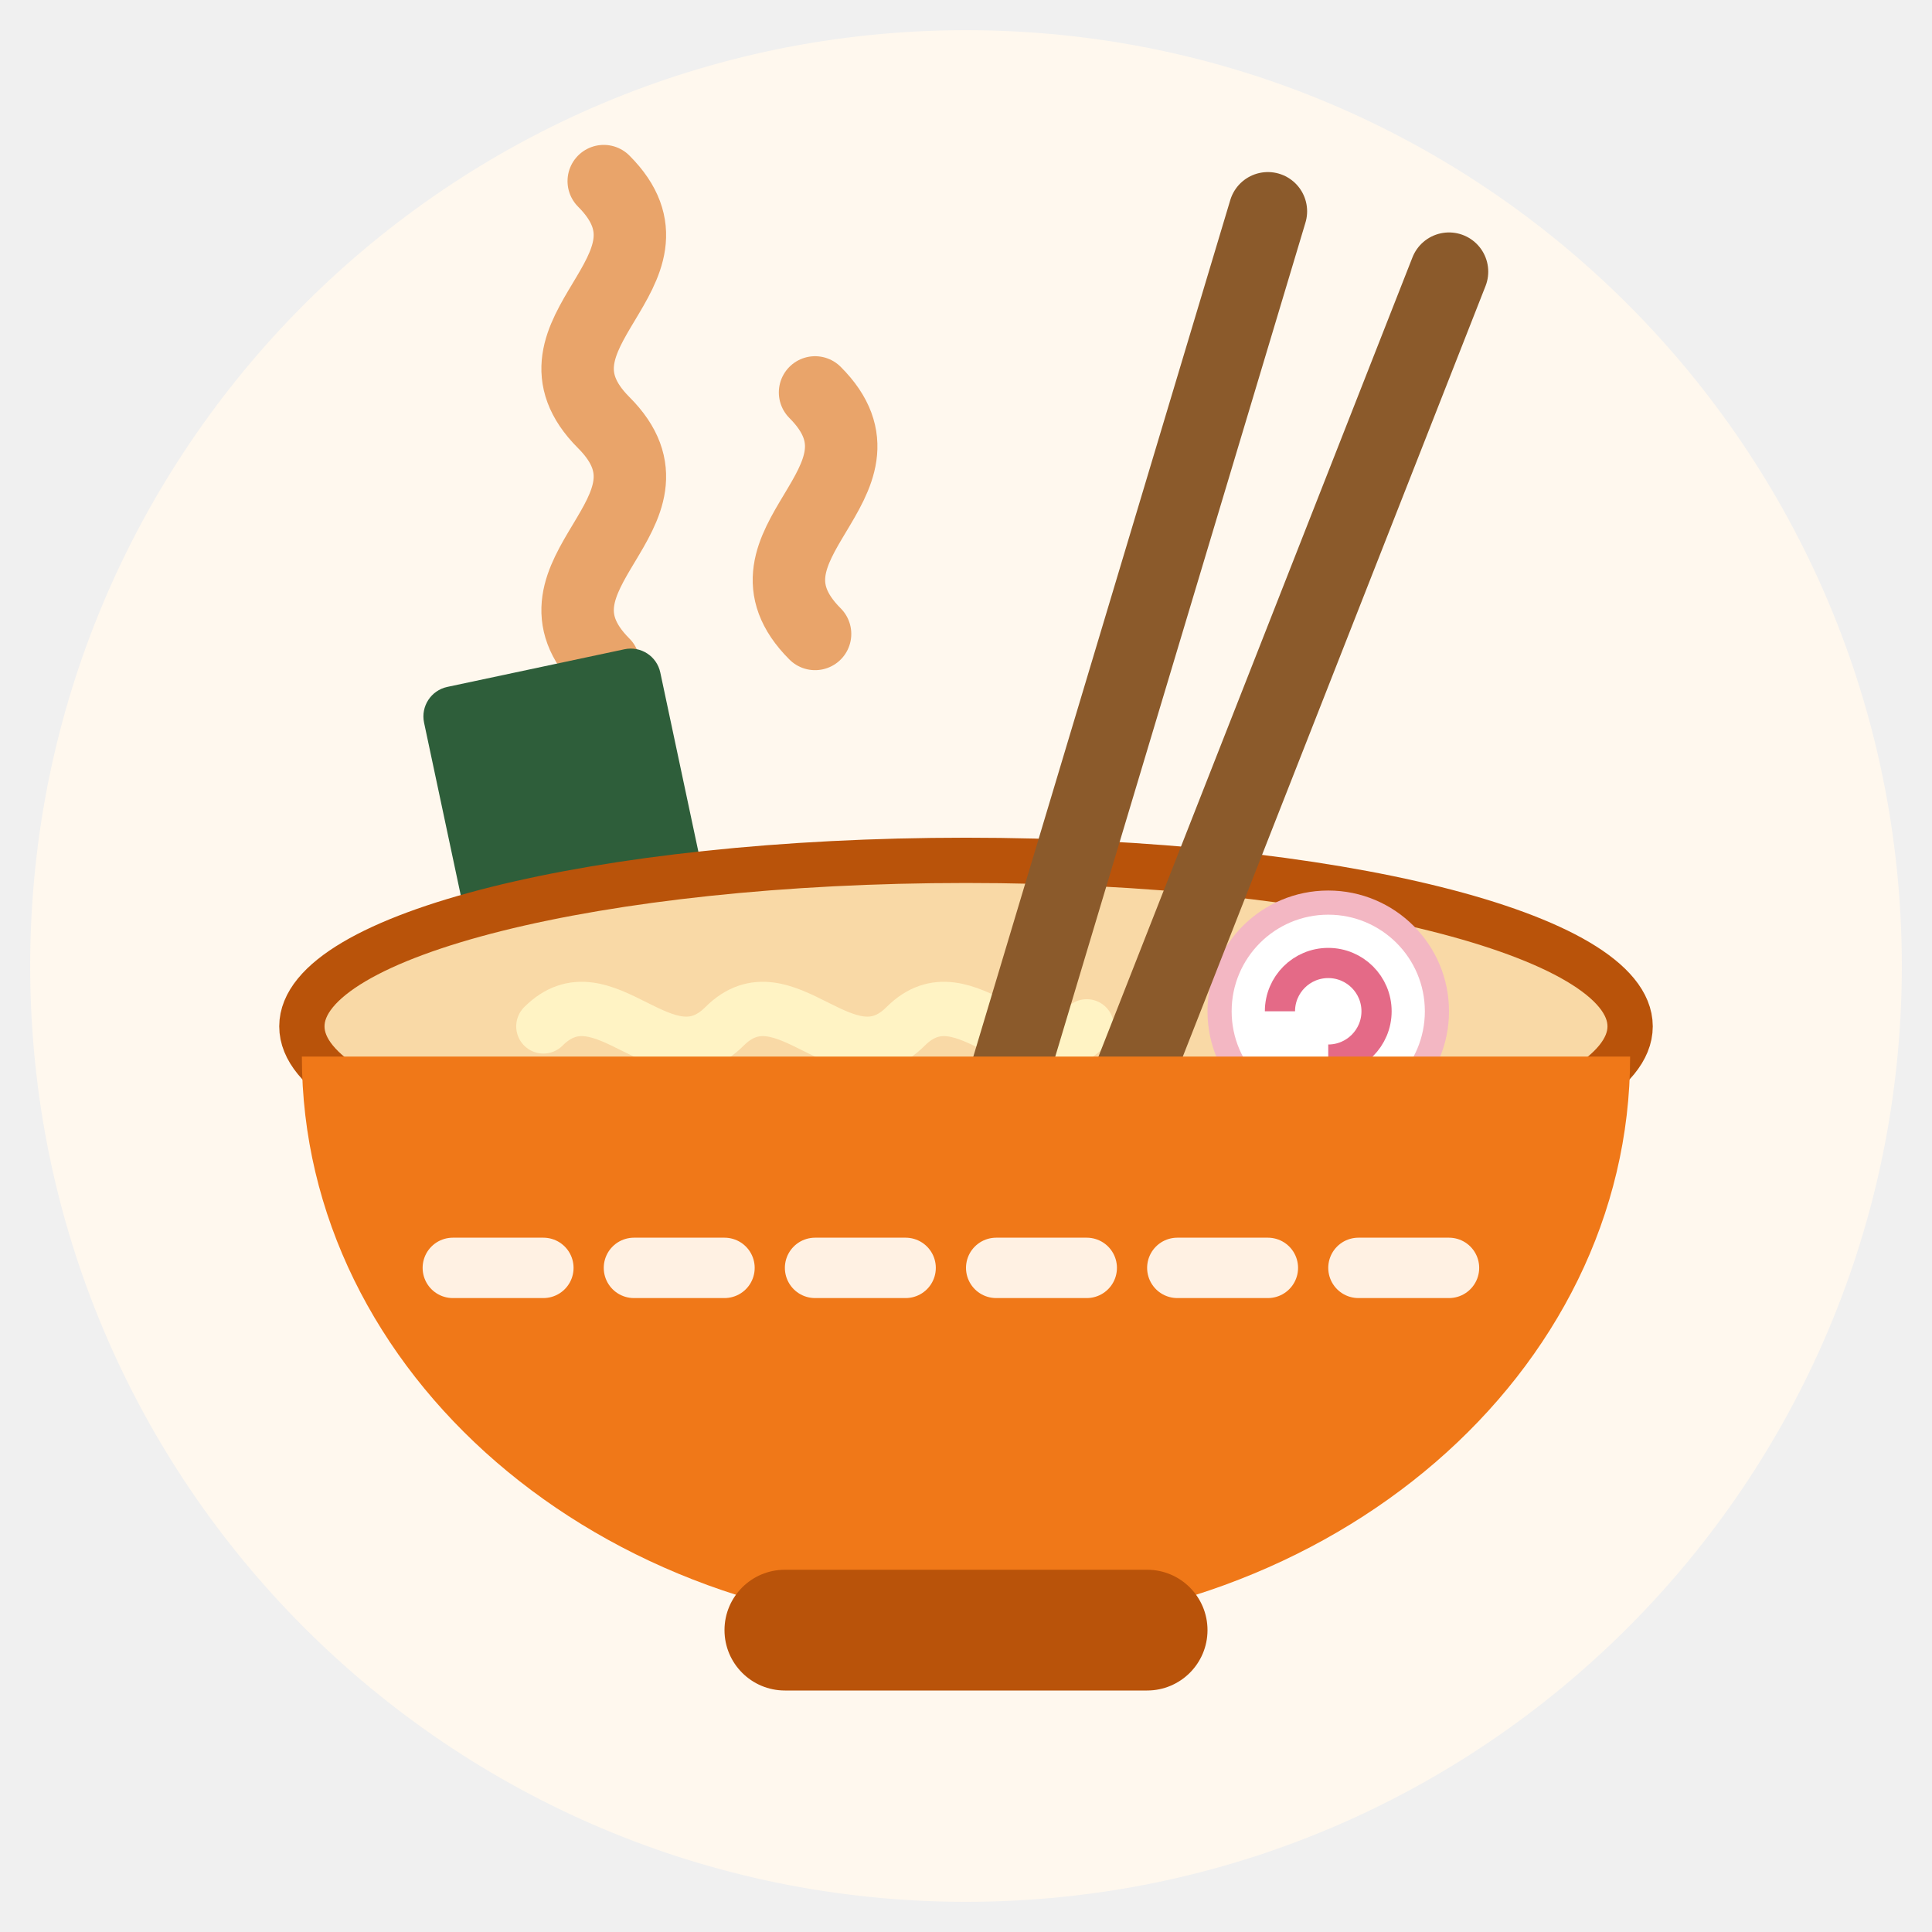
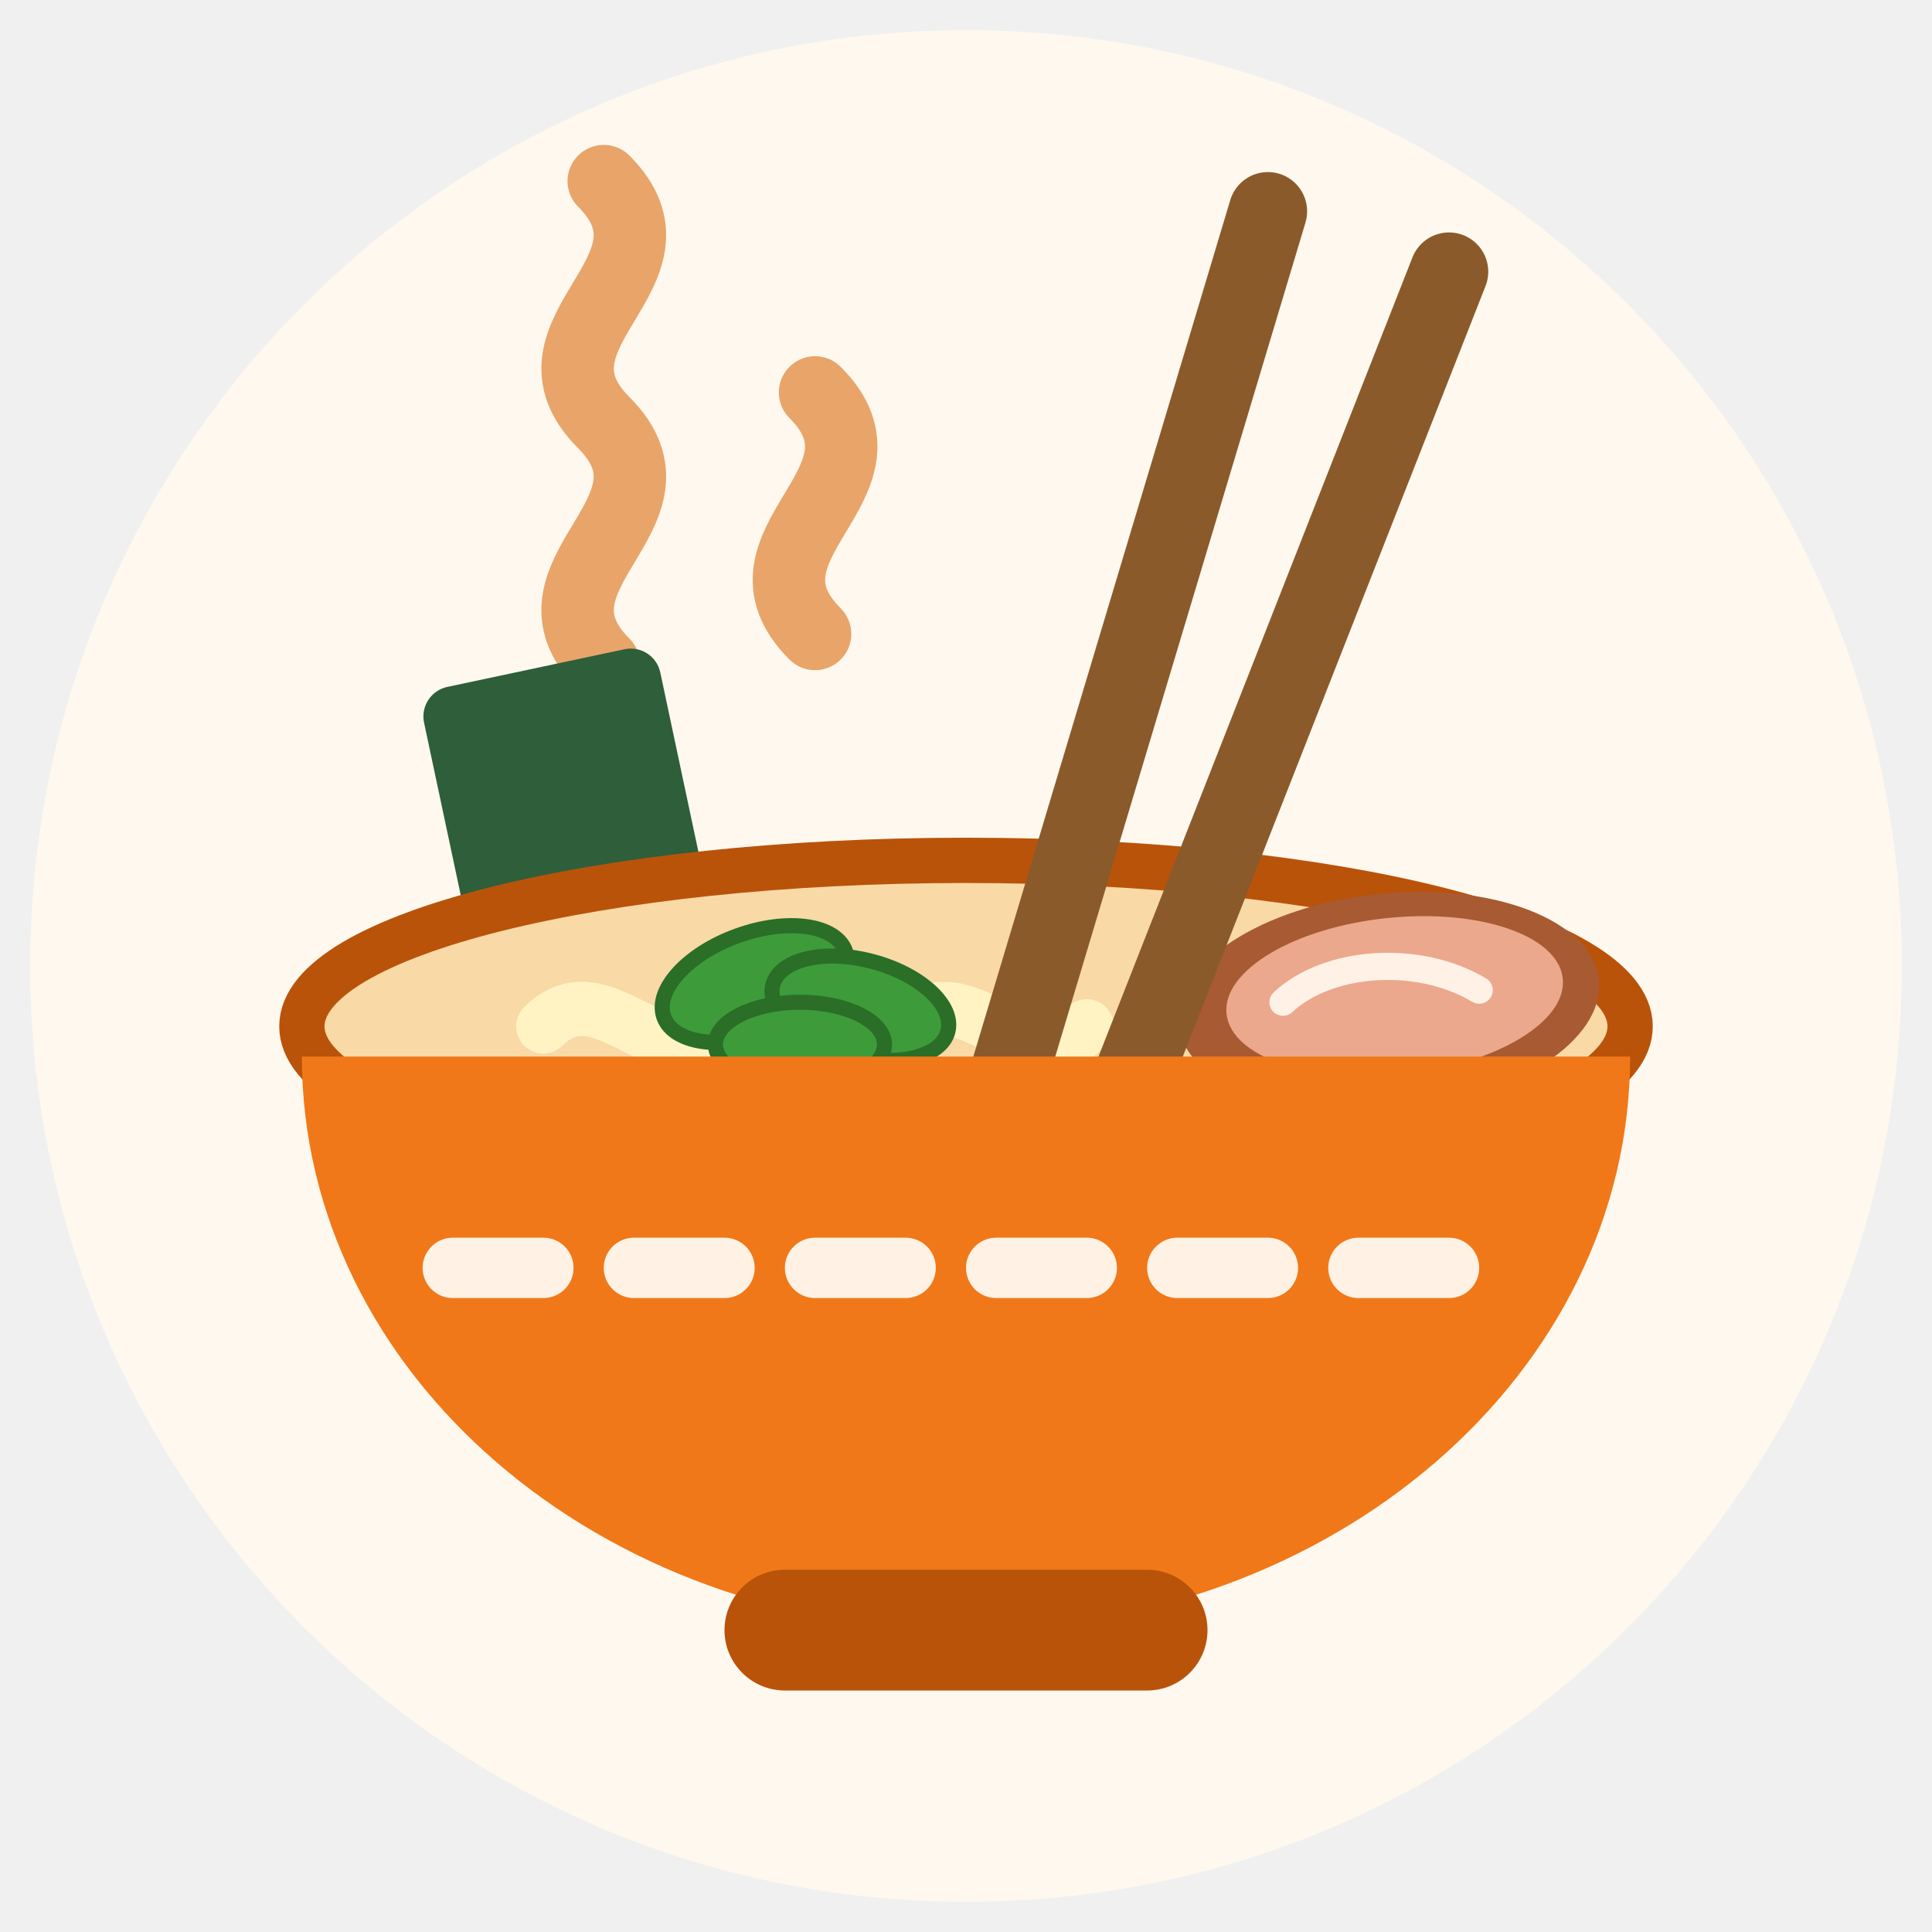
<svg xmlns="http://www.w3.org/2000/svg" viewBox="0 0 64 64" role="img" aria-label="ラーメンどんぶりのイラスト">
  <style>
    .logo-steam path { animation: steam 2.8s ease-in-out infinite; transform-box: fill-box; transform-origin: bottom; }
    .logo-steam path:nth-child(2) { animation-delay: 0.9s; }
    @keyframes steam {
      0%, 100% { opacity: 0.35; transform: translateY(2px); }
      50% { opacity: 1; transform: translateY(-2px); }
    }
    @media (prefers-reduced-motion: reduce) { .logo-steam path { animation: none; } }
  </style>
  <circle cx="32" cy="32" r="31" fill="#FFF8EE" />
  <g class="logo-steam" fill="none" stroke="#E9A46A" stroke-width="2.4" stroke-linecap="round">
    <path d="M20 22c-3-3 3-5 0-8s3-5 0-8" />
    <path d="M27 21c-3-3 3-5 0-8" />
  </g>
  <rect x="15" y="22" width="8" height="12" rx="1" fill="#2E5E3A" transform="rotate(-12 19 28)" />
  <ellipse cx="32" cy="34" rx="22" ry="5.5" fill="#F9D9A6" stroke="#B9530A" stroke-width="1.5" />
  <g fill="none" stroke="#FFF3C4" stroke-width="1.8" stroke-linecap="round">
    <path d="M18 34c2-2 4 2 6 0s4 2 6 0 4 2 6 0" />
    <path d="M22 36.5c2-2 4 2 6 0s4 2 6 0 4 2 6 0" />
  </g>
-   <circle cx="44" cy="33.5" r="3.6" fill="#fff" stroke="#F3B7C3" stroke-width="0.8" />
-   <path d="M44 33.5m-1.6 0a1.6 1.6 0 1 1 1.6 1.6" fill="none" stroke="#E46A87" stroke-width="1" />
+   <g fill="#3E9B3A" stroke="#2A6E28" stroke-width="0.5">
+     <ellipse cx="25" cy="32.6" rx="3.2" ry="1.7" transform="rotate(-20 25 32.6)" />
+     <ellipse cx="28.5" cy="33.4" rx="3" ry="1.6" transform="rotate(15 28.5 33.4)" />
+     <ellipse cx="26.5" cy="34.6" rx="2.8" ry="1.4" />
+   </g>
+   <ellipse cx="46" cy="33.2" rx="7" ry="3.6" fill="#A85A32" transform="rotate(-6 46 33.2)" />
+   <ellipse cx="46.2" cy="33" rx="5.6" ry="2.6" fill="#EBA88C" transform="rotate(-6 46.2 33)" />
+   <path d="M42.5 33.2c1.5-1.4 4.5-1.6 6.5-0.4" fill="none" stroke="#FFF1E6" stroke-width="0.9" stroke-linecap="round" />
  <g stroke="#8B5A2B" stroke-width="2.6" stroke-linecap="round">
    <line x1="42" y1="7" x2="33" y2="37" />
    <line x1="48" y1="9" x2="37" y2="37" />
  </g>
  <path d="M10 35A22 19 0 0 0 54 35Z" fill="#F07818" />
  <path d="M15 42h34" stroke="#FFF1E3" stroke-width="2" stroke-dasharray="3 3" stroke-linecap="round" />
  <rect x="24" y="52" width="16" height="4" rx="2" fill="#B9530A" />
</svg>
